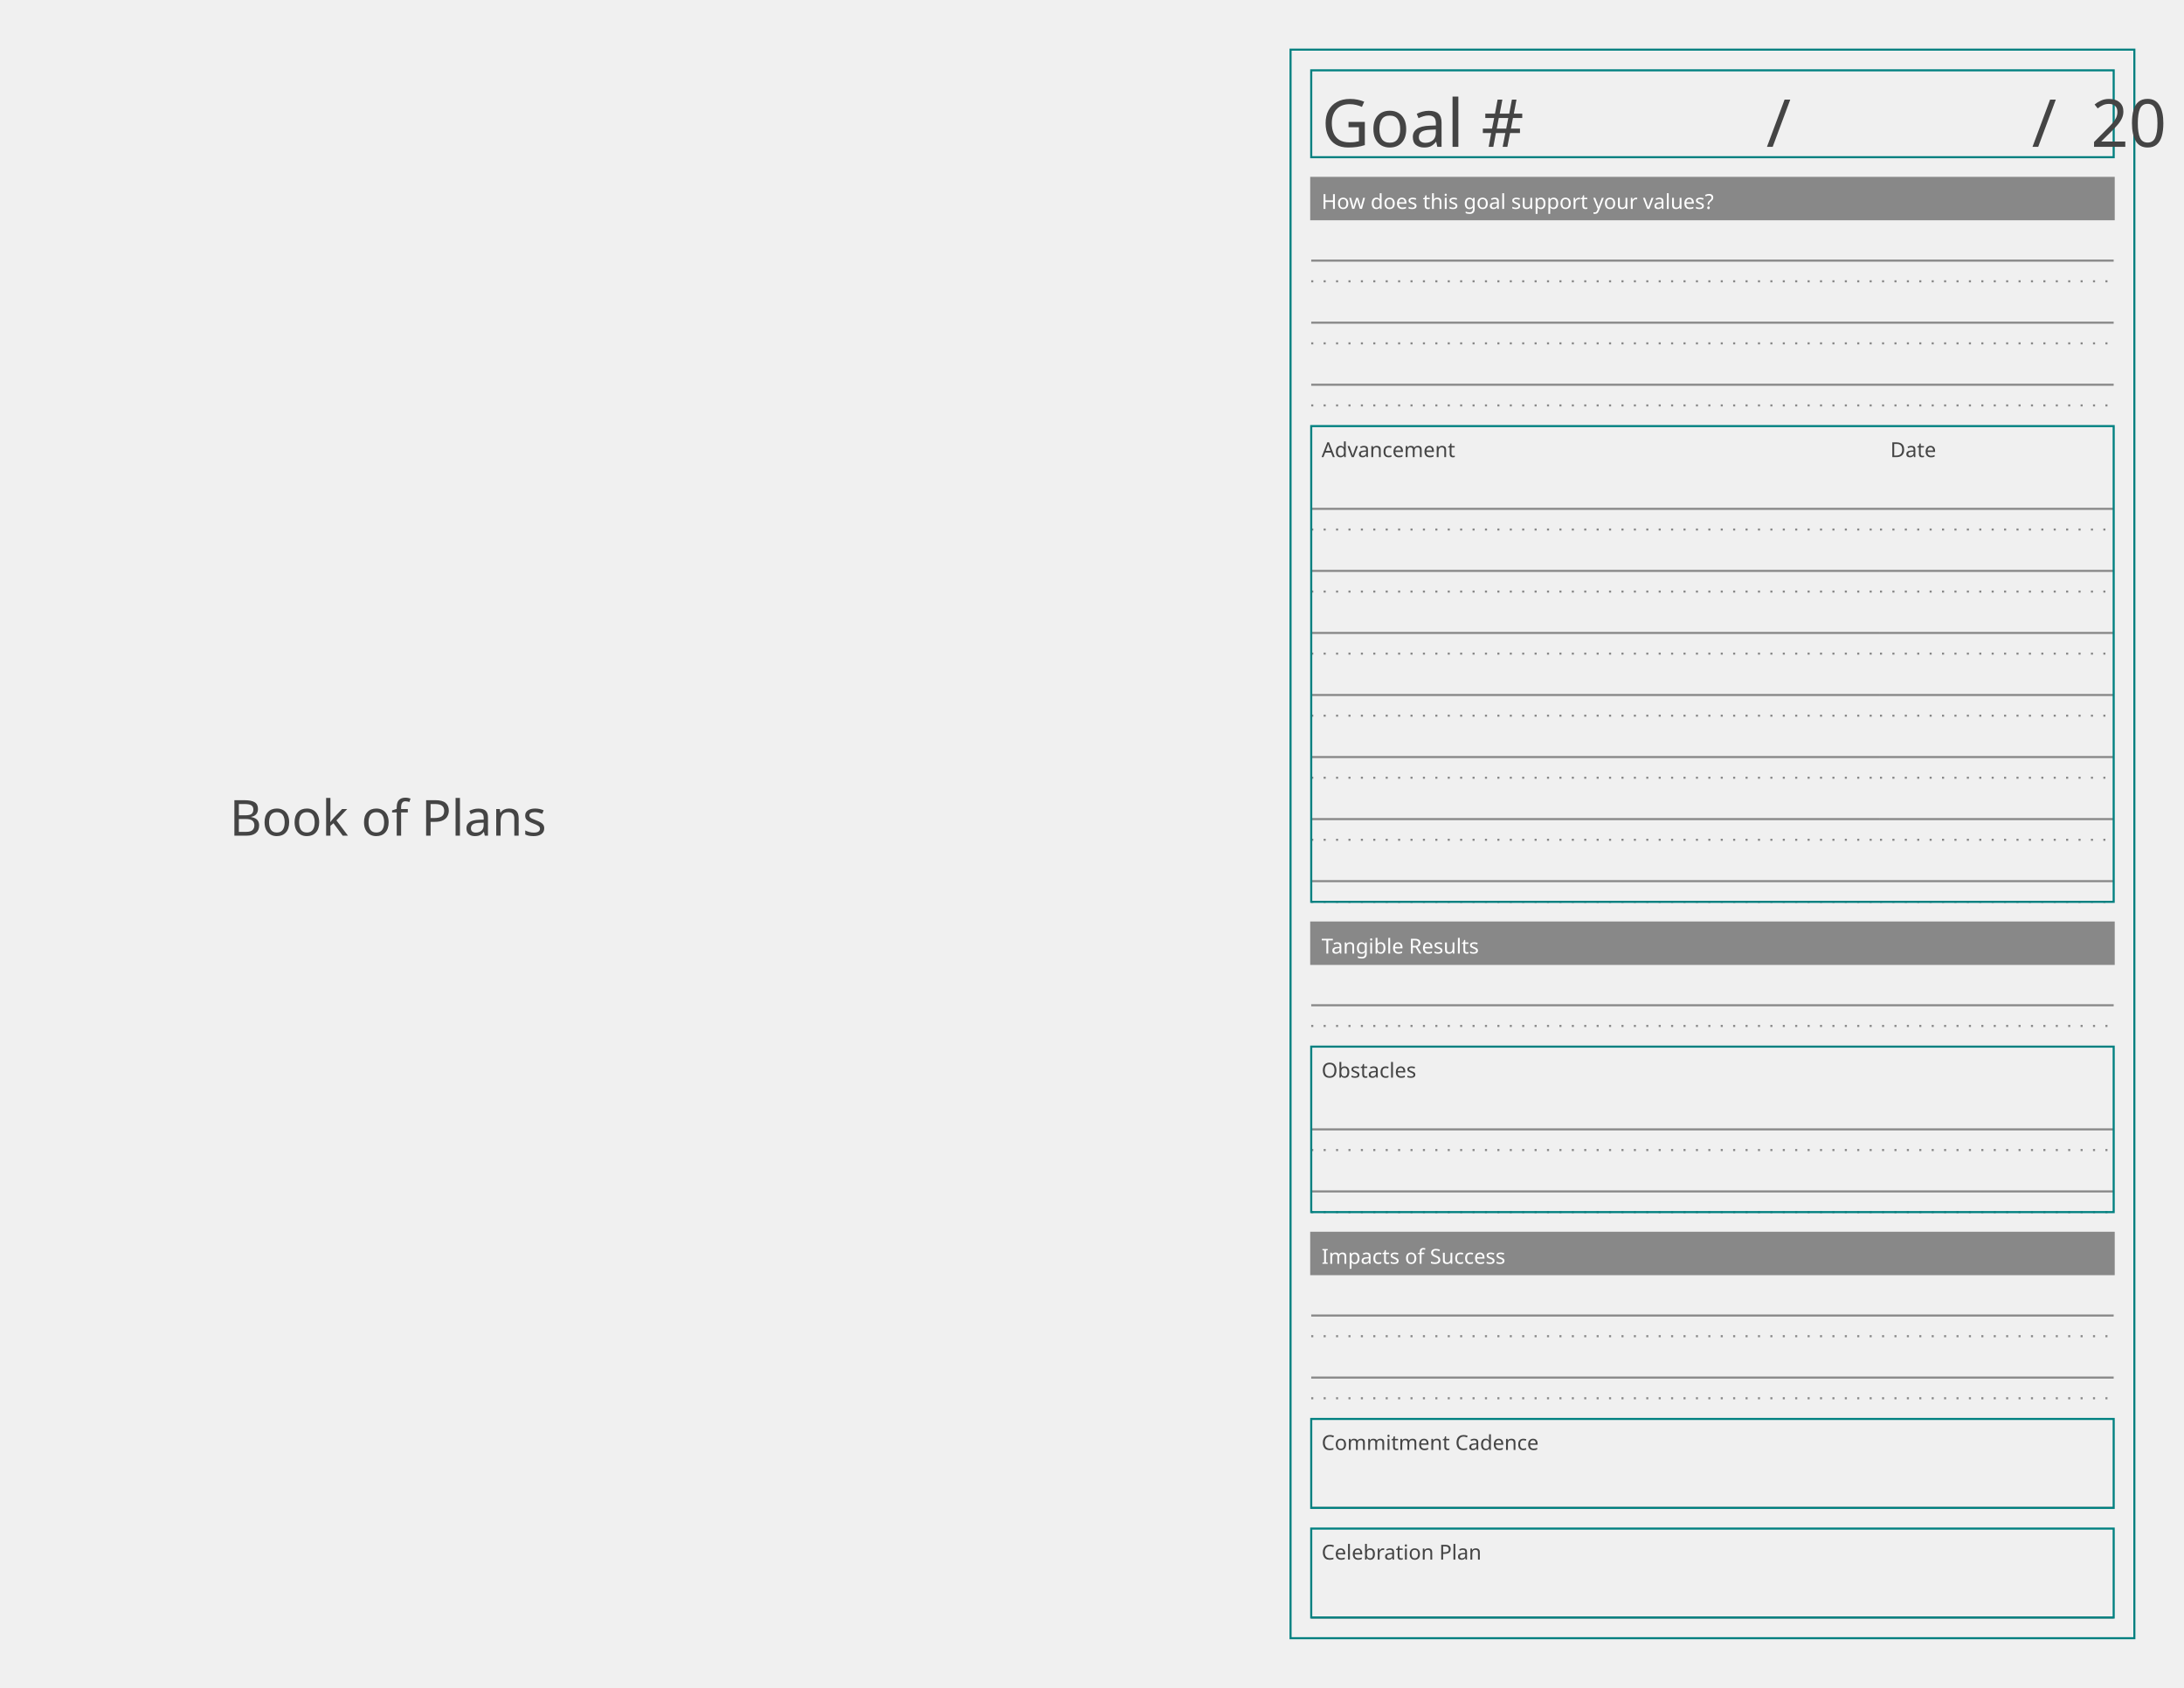
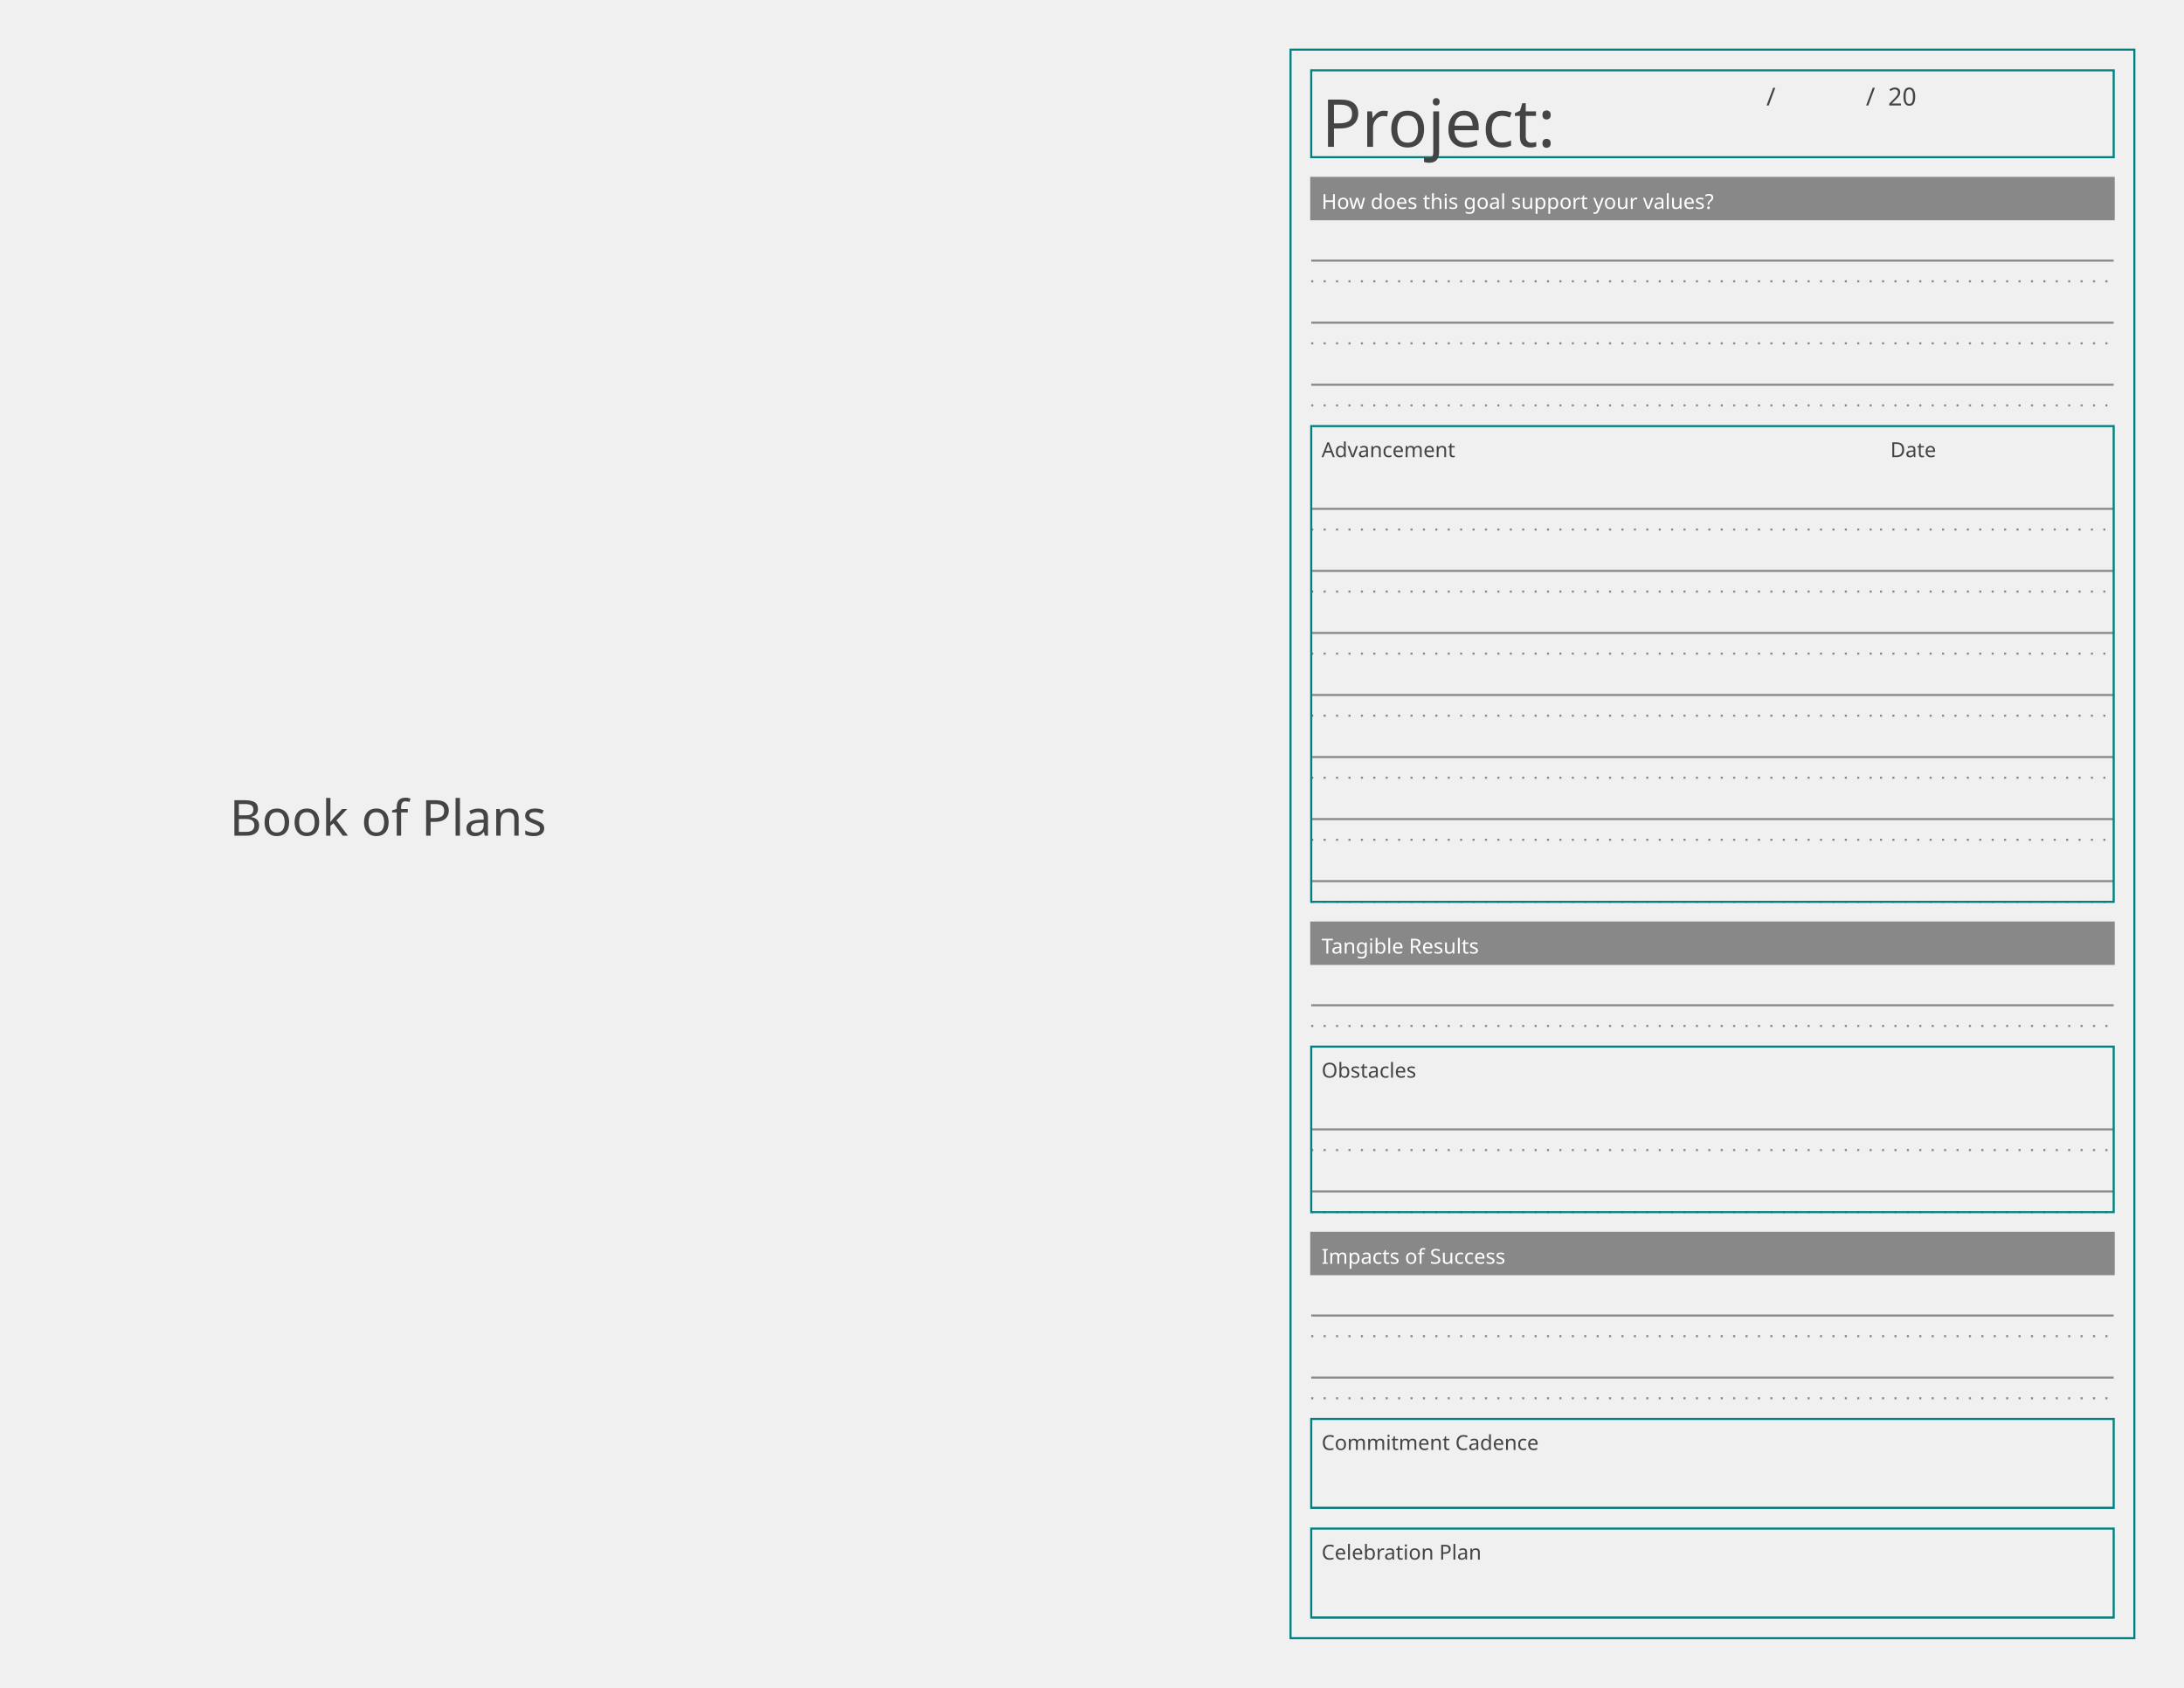
<svg xmlns="http://www.w3.org/2000/svg" baseProfile="tiny" height="8.5in" version="1.2" width="11in">
  <defs />
  <g transform="translate(96, 24.0)">
    <g transform="translate(10, 10)">
      <g transform="translate(0,0)">
        <text alignment-baseline="text-after-edge" fill="#444444" font-family="Ubuntu Mono" font-size="10" text-anchor="start" transform="translate(0,341.0)" />
      </g>
      <g transform="translate(0,341.0)">
        <text alignment-baseline="text-after-edge" fill="#444444" font-family="Trebuchet MS" font-size="24" text-anchor="start" transform="translate(5,29)">Book of Plans</text>
      </g>
      <g transform="translate(0,375.0)">
        <text alignment-baseline="text-after-edge" fill="#444444" font-family="Ubuntu Mono" font-size="10" text-anchor="start" transform="translate(0,341.0)" />
      </g>
    </g>
  </g>
  <g transform="translate(624.0, 24.0)">
    <rect fill="none" height="768.0" stroke="#008080" width="408.0" x="0" y="0" />
    <g transform="translate(10, 10)">
      <rect fill="none" height="42" stroke="#008080" stroke-width="1" width="388.0" x="0" y="0" />
-       <text alignment-baseline="text-after-edge" fill="#444444" font-family="Trebuchet MS" font-size="32" text-anchor="start" transform="translate(5,37)">Goal #</text>
+       <text alignment-baseline="text-after-edge" fill="#444444" font-family="Trebuchet MS" font-size="32" text-anchor="start" transform="translate(5,37)">Project:</text>
      <g transform="translate(215.04,0)">
-         <text alignment-baseline="text-after-edge" fill="#444444" font-family="Trebuchet MS" font-size="32" text-anchor="start" transform="translate(5,37)">              /              /  20          </text>
+         <text alignment-baseline="text-after-edge" fill="#444444" font-family="Trebuchet MS" font-size="12" text-anchor="start" transform="translate(5,17)">              /              /  20          </text>
      </g>
    </g>
    <g transform="translate(10, 62)">
      <g transform="translate(0,0)">
        <g>
          <g transform="translate(0,0)">
            <rect fill="#888888" height="20" stroke="#888888" stroke-width="1" width="388.0" x="0" y="0" />
            <text alignment-baseline="text-after-edge" fill="#ffffff" font-family="Trebuchet MS" font-size="10" text-anchor="start" transform="translate(5,15)">How does this goal support your values?</text>
          </g>
          <g transform="translate(0,20)">
            <g>
              <line stroke="#888888" stroke-dasharray="1,5" stroke-width="1" transform="translate(0,30.0)" x1="0" x2="388.0" y1="0" y2="0" />
              <line stroke="#888888" stroke-dasharray="1,5" stroke-width="1" transform="translate(0,60.0)" x1="0" x2="388.0" y1="0" y2="0" />
              <line stroke="#888888" stroke-dasharray="1,5" stroke-width="1" transform="translate(0,90.0)" x1="0" x2="388.0" y1="0" y2="0" />
            </g>
            <g>
              <line stroke="#888888" stroke-dasharray="1,0" stroke-width="1" transform="translate(0,20.0)" x1="0" x2="388.0" y1="0" y2="0" />
              <line stroke="#888888" stroke-dasharray="1,0" stroke-width="1" transform="translate(0,50.0)" x1="0" x2="388.0" y1="0" y2="0" />
              <line stroke="#888888" stroke-dasharray="1,0" stroke-width="1" transform="translate(0,80.0)" x1="0" x2="388.0" y1="0" y2="0" />
            </g>
          </g>
        </g>
      </g>
      <g transform="translate(0,120.0)">
        <g>
          <g transform="translate(0,0)">
            <g>
              <g transform="translate(0,0)">
                <text alignment-baseline="text-after-edge" fill="#444444" font-family="Trebuchet MS" font-size="10" text-anchor="start" transform="translate(5,15)">Advancement</text>
              </g>
              <g transform="translate(0,20)">
                <g>
                  <line stroke="#888888" stroke-dasharray="1,5" stroke-width="1" transform="translate(0,30.0)" x1="0" x2="275" y1="0" y2="0" />
                  <line stroke="#888888" stroke-dasharray="1,5" stroke-width="1" transform="translate(0,60.0)" x1="0" x2="275" y1="0" y2="0" />
                  <line stroke="#888888" stroke-dasharray="1,5" stroke-width="1" transform="translate(0,90.0)" x1="0" x2="275" y1="0" y2="0" />
                  <line stroke="#888888" stroke-dasharray="1,5" stroke-width="1" transform="translate(0,120.0)" x1="0" x2="275" y1="0" y2="0" />
                  <line stroke="#888888" stroke-dasharray="1,5" stroke-width="1" transform="translate(0,150.0)" x1="0" x2="275" y1="0" y2="0" />
                  <line stroke="#888888" stroke-dasharray="1,5" stroke-width="1" transform="translate(0,180.0)" x1="0" x2="275" y1="0" y2="0" />
                  <line stroke="#888888" stroke-dasharray="1,5" stroke-width="1" transform="translate(0,210.0)" x1="0" x2="275" y1="0" y2="0" />
                </g>
                <g>
                  <line stroke="#888888" stroke-dasharray="1,0" stroke-width="1" transform="translate(0,20.0)" x1="0" x2="275" y1="0" y2="0" />
                  <line stroke="#888888" stroke-dasharray="1,0" stroke-width="1" transform="translate(0,50.0)" x1="0" x2="275" y1="0" y2="0" />
                  <line stroke="#888888" stroke-dasharray="1,0" stroke-width="1" transform="translate(0,80.0)" x1="0" x2="275" y1="0" y2="0" />
                  <line stroke="#888888" stroke-dasharray="1,0" stroke-width="1" transform="translate(0,110.0)" x1="0" x2="275" y1="0" y2="0" />
                  <line stroke="#888888" stroke-dasharray="1,0" stroke-width="1" transform="translate(0,140.0)" x1="0" x2="275" y1="0" y2="0" />
                  <line stroke="#888888" stroke-dasharray="1,0" stroke-width="1" transform="translate(0,170.0)" x1="0" x2="275" y1="0" y2="0" />
                  <line stroke="#888888" stroke-dasharray="1,0" stroke-width="1" transform="translate(0,200.0)" x1="0" x2="275" y1="0" y2="0" />
                </g>
              </g>
            </g>
          </g>
          <g transform="translate(275,0)">
            <g>
              <g transform="translate(0,0)">
                <text alignment-baseline="text-after-edge" fill="#444444" font-family="Trebuchet MS" font-size="10" text-anchor="start" transform="translate(5,15)">Date</text>
              </g>
              <g transform="translate(0,20)">
                <g>
                  <line stroke="#888888" stroke-dasharray="1,5" stroke-width="1" transform="translate(0,30.0)" x1="0" x2="113.0" y1="0" y2="0" />
                  <line stroke="#888888" stroke-dasharray="1,5" stroke-width="1" transform="translate(0,60.0)" x1="0" x2="113.0" y1="0" y2="0" />
                  <line stroke="#888888" stroke-dasharray="1,5" stroke-width="1" transform="translate(0,90.0)" x1="0" x2="113.0" y1="0" y2="0" />
                  <line stroke="#888888" stroke-dasharray="1,5" stroke-width="1" transform="translate(0,120.0)" x1="0" x2="113.0" y1="0" y2="0" />
                  <line stroke="#888888" stroke-dasharray="1,5" stroke-width="1" transform="translate(0,150.0)" x1="0" x2="113.0" y1="0" y2="0" />
                  <line stroke="#888888" stroke-dasharray="1,5" stroke-width="1" transform="translate(0,180.0)" x1="0" x2="113.0" y1="0" y2="0" />
                  <line stroke="#888888" stroke-dasharray="1,5" stroke-width="1" transform="translate(0,210.0)" x1="0" x2="113.0" y1="0" y2="0" />
                </g>
                <g>
                  <line stroke="#888888" stroke-dasharray="1,0" stroke-width="1" transform="translate(0,20.0)" x1="0" x2="113.0" y1="0" y2="0" />
                  <line stroke="#888888" stroke-dasharray="1,0" stroke-width="1" transform="translate(0,50.0)" x1="0" x2="113.0" y1="0" y2="0" />
                  <line stroke="#888888" stroke-dasharray="1,0" stroke-width="1" transform="translate(0,80.0)" x1="0" x2="113.0" y1="0" y2="0" />
                  <line stroke="#888888" stroke-dasharray="1,0" stroke-width="1" transform="translate(0,110.0)" x1="0" x2="113.0" y1="0" y2="0" />
                  <line stroke="#888888" stroke-dasharray="1,0" stroke-width="1" transform="translate(0,140.0)" x1="0" x2="113.0" y1="0" y2="0" />
                  <line stroke="#888888" stroke-dasharray="1,0" stroke-width="1" transform="translate(0,170.0)" x1="0" x2="113.0" y1="0" y2="0" />
                  <line stroke="#888888" stroke-dasharray="1,0" stroke-width="1" transform="translate(0,200.0)" x1="0" x2="113.0" y1="0" y2="0" />
                </g>
              </g>
            </g>
          </g>
        </g>
        <rect fill="none" height="230" stroke="#008080" stroke-width="1" width="388.0" x="0" y="0" />
      </g>
      <g transform="translate(0,360.0)">
        <g>
          <g transform="translate(0,0)">
            <rect fill="#888888" height="20" stroke="#888888" stroke-width="1" width="388.0" x="0" y="0" />
            <text alignment-baseline="text-after-edge" fill="#ffffff" font-family="Trebuchet MS" font-size="10" text-anchor="start" transform="translate(5,15)">Tangible Results</text>
          </g>
          <g transform="translate(0,20)">
            <g>
              <line stroke="#888888" stroke-dasharray="1,5" stroke-width="1" transform="translate(0,30.0)" x1="0" x2="388.0" y1="0" y2="0" />
            </g>
            <g>
              <line stroke="#888888" stroke-dasharray="1,0" stroke-width="1" transform="translate(0,20.0)" x1="0" x2="388.0" y1="0" y2="0" />
            </g>
          </g>
        </g>
      </g>
      <g transform="translate(0,420.0)">
        <g>
          <g transform="translate(0,0)">
            <text alignment-baseline="text-after-edge" fill="#444444" font-family="Ubuntu Mono" font-size="10" text-anchor="start" transform="translate(5,15)">Obstacles</text>
          </g>
          <g transform="translate(0,20)">
            <g>
              <line stroke="#888888" stroke-dasharray="1,5" stroke-width="1" transform="translate(0,30.0)" x1="0" x2="388.0" y1="0" y2="0" />
              <line stroke="#888888" stroke-dasharray="1,5" stroke-width="1" transform="translate(0,60.0)" x1="0" x2="388.0" y1="0" y2="0" />
            </g>
            <g>
              <line stroke="#888888" stroke-dasharray="1,0" stroke-width="1" transform="translate(0,20.0)" x1="0" x2="388.0" y1="0" y2="0" />
              <line stroke="#888888" stroke-dasharray="1,0" stroke-width="1" transform="translate(0,50.0)" x1="0" x2="388.0" y1="0" y2="0" />
            </g>
          </g>
        </g>
        <rect fill="none" height="80" stroke="#008080" stroke-width="1" width="388.0" x="0" y="0" />
      </g>
      <g transform="translate(0,510.0)">
        <g>
          <g transform="translate(0,0)">
            <rect fill="#888888" height="20" stroke="#888888" stroke-width="1" width="388.0" x="0" y="0" />
            <text alignment-baseline="text-after-edge" fill="#ffffff" font-family="Trebuchet MS" font-size="10" text-anchor="start" transform="translate(5,15)">Impacts of Success</text>
          </g>
          <g transform="translate(0,20)">
            <g>
              <line stroke="#888888" stroke-dasharray="1,5" stroke-width="1" transform="translate(0,30.0)" x1="0" x2="388.0" y1="0" y2="0" />
              <line stroke="#888888" stroke-dasharray="1,5" stroke-width="1" transform="translate(0,60.0)" x1="0" x2="388.0" y1="0" y2="0" />
            </g>
            <g>
              <line stroke="#888888" stroke-dasharray="1,0" stroke-width="1" transform="translate(0,20.0)" x1="0" x2="388.0" y1="0" y2="0" />
              <line stroke="#888888" stroke-dasharray="1,0" stroke-width="1" transform="translate(0,50.0)" x1="0" x2="388.0" y1="0" y2="0" />
            </g>
          </g>
        </g>
      </g>
      <g transform="translate(0,600.0)">
        <g>
          <g transform="translate(0,0)">
            <text alignment-baseline="text-after-edge" fill="#444444" font-family="Ubuntu Mono" font-size="10" text-anchor="start" transform="translate(5,15)">Commitment Cadence</text>
          </g>
          <g transform="translate(0,20)">
            <line stroke="#888888" stroke-dasharray="1,0" stroke-width="1" transform="translate(0,23.0)" x1="0" x2="388.0" y1="0" y2="0" />
          </g>
        </g>
        <rect fill="none" height="43.0" stroke="#008080" stroke-width="1" width="388.0" x="0" y="0" />
      </g>
      <g transform="translate(0,653.0)">
        <g>
          <g transform="translate(0,0)">
            <text alignment-baseline="text-after-edge" fill="#444444" font-family="Ubuntu Mono" font-size="10" text-anchor="start" transform="translate(5,15)">Celebration Plan</text>
          </g>
          <g transform="translate(0,20)">
            <line stroke="#888888" stroke-dasharray="1,0" stroke-width="1" transform="translate(0,23.0)" x1="0" x2="388.0" y1="0" y2="0" />
          </g>
        </g>
        <rect fill="none" height="43.0" stroke="#008080" stroke-width="1" width="388.0" x="0" y="0" />
      </g>
    </g>
  </g>
</svg>
